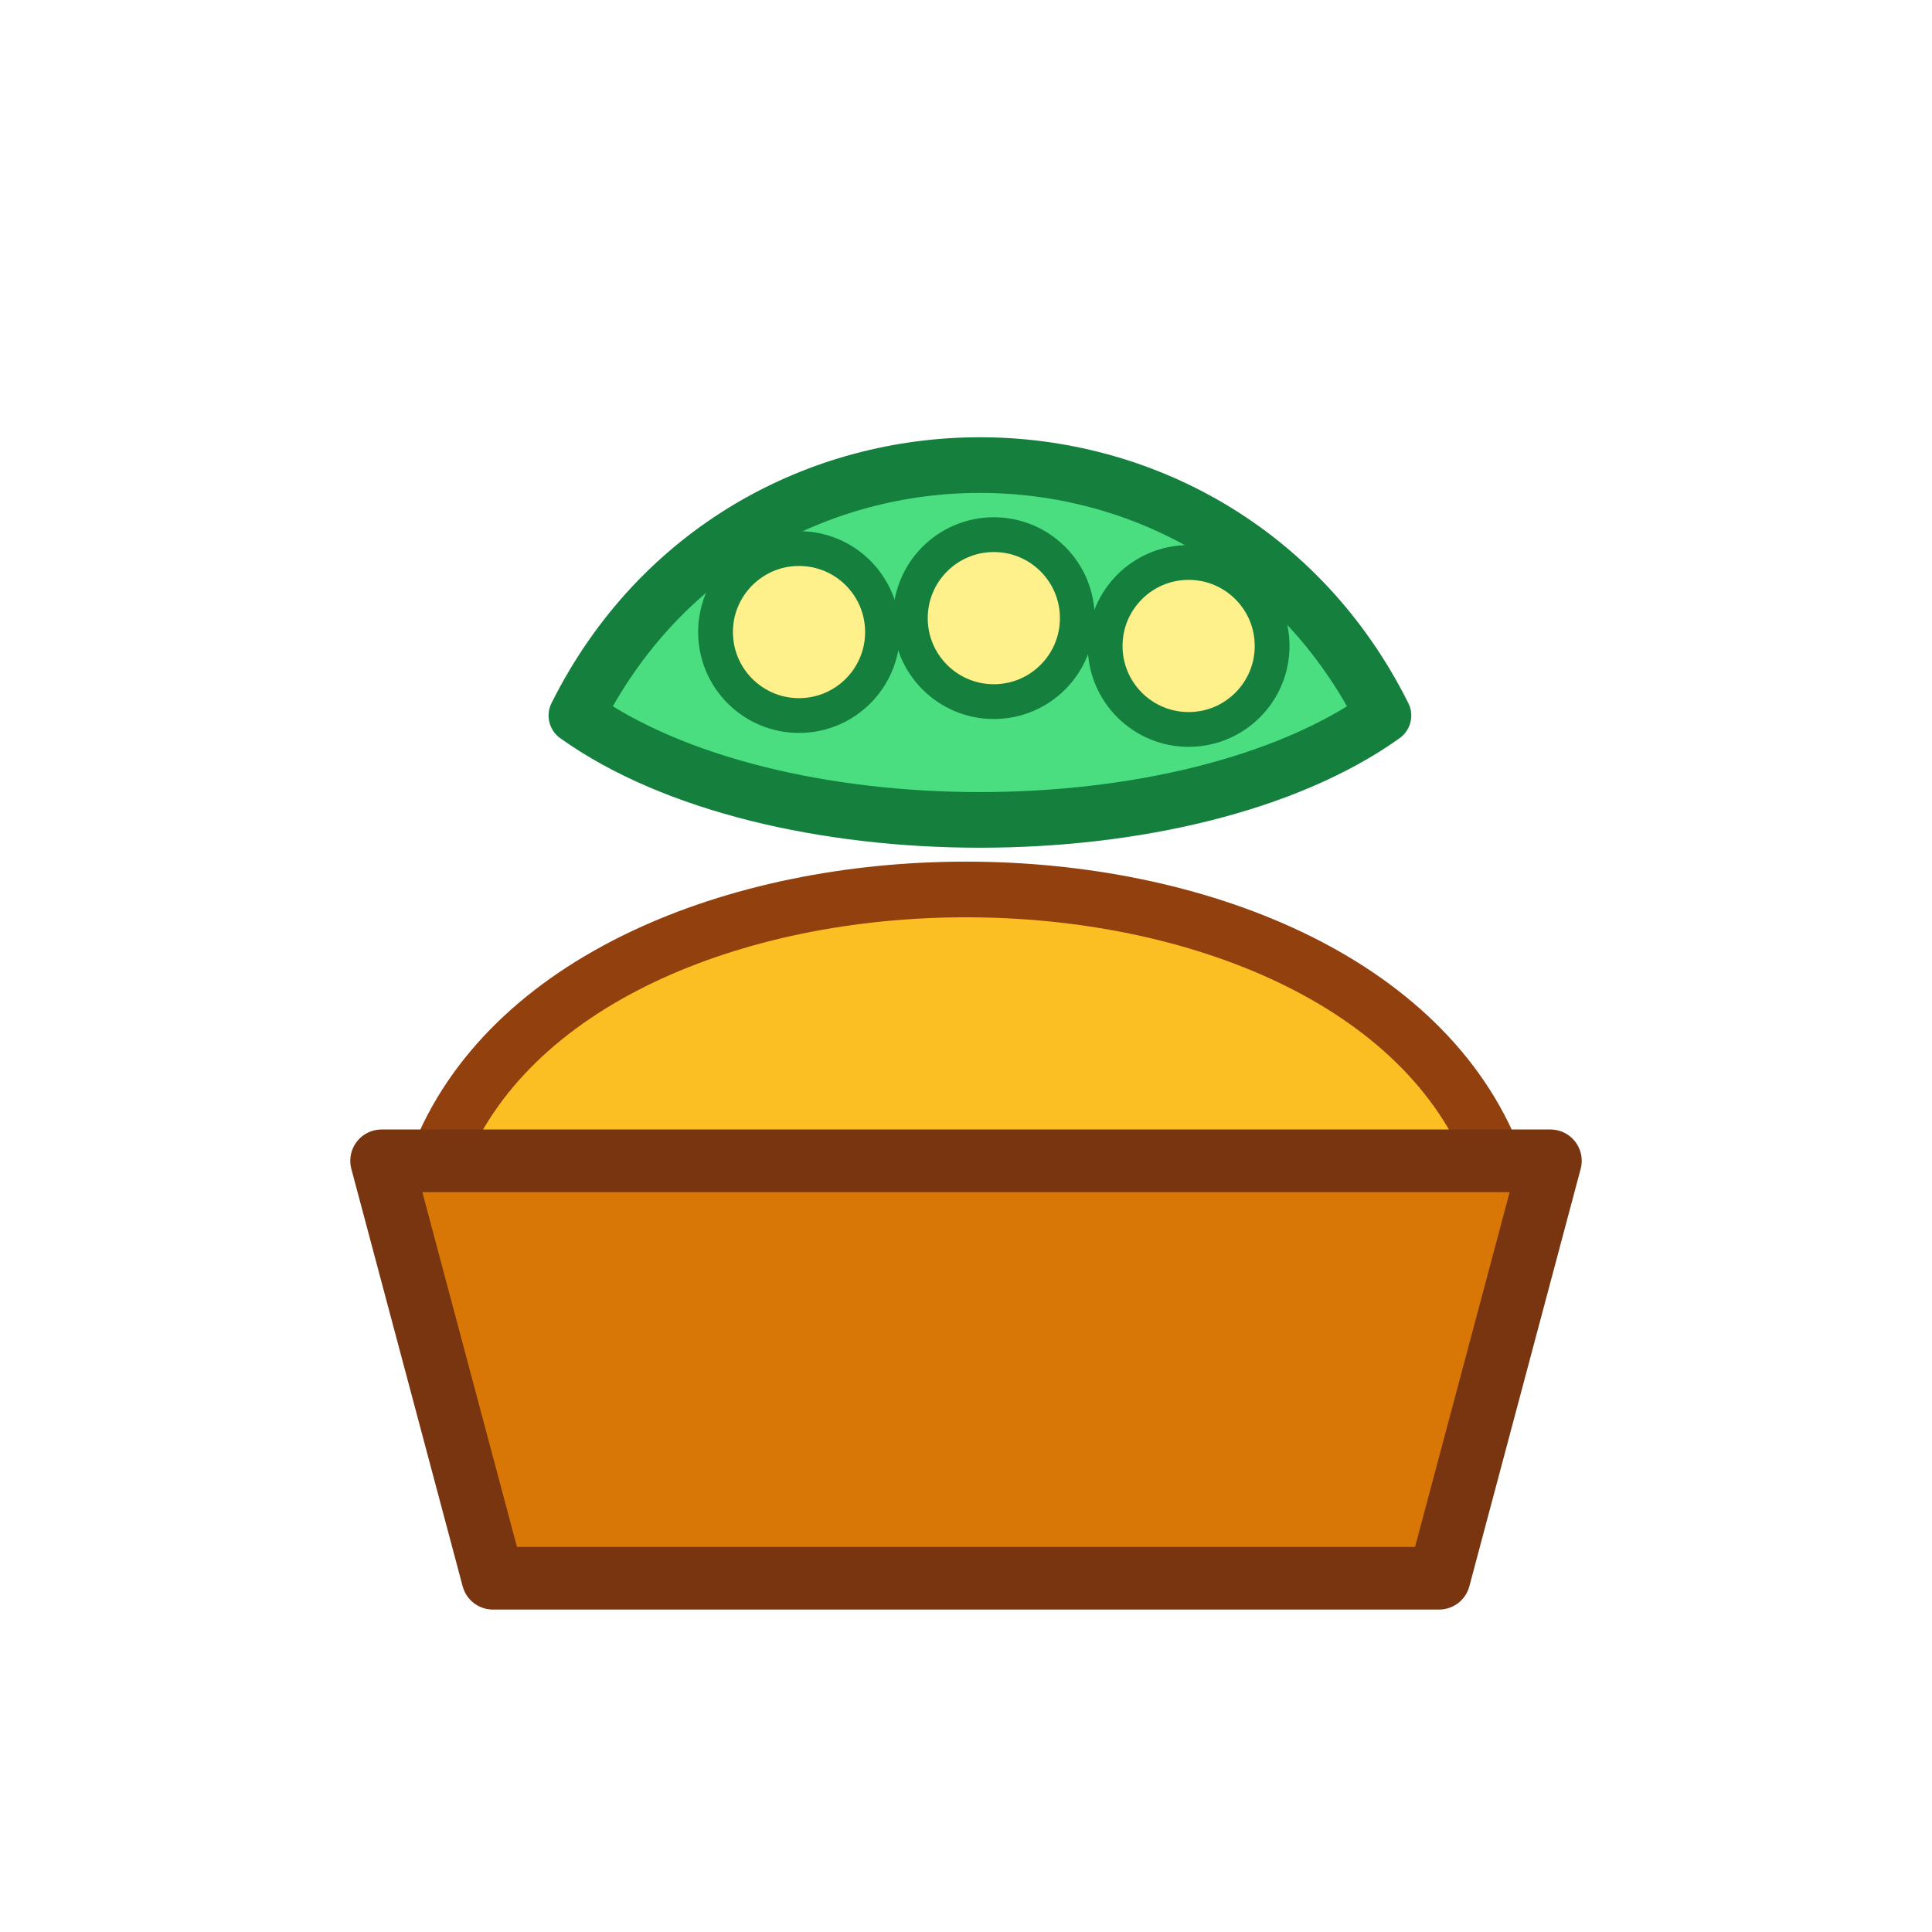
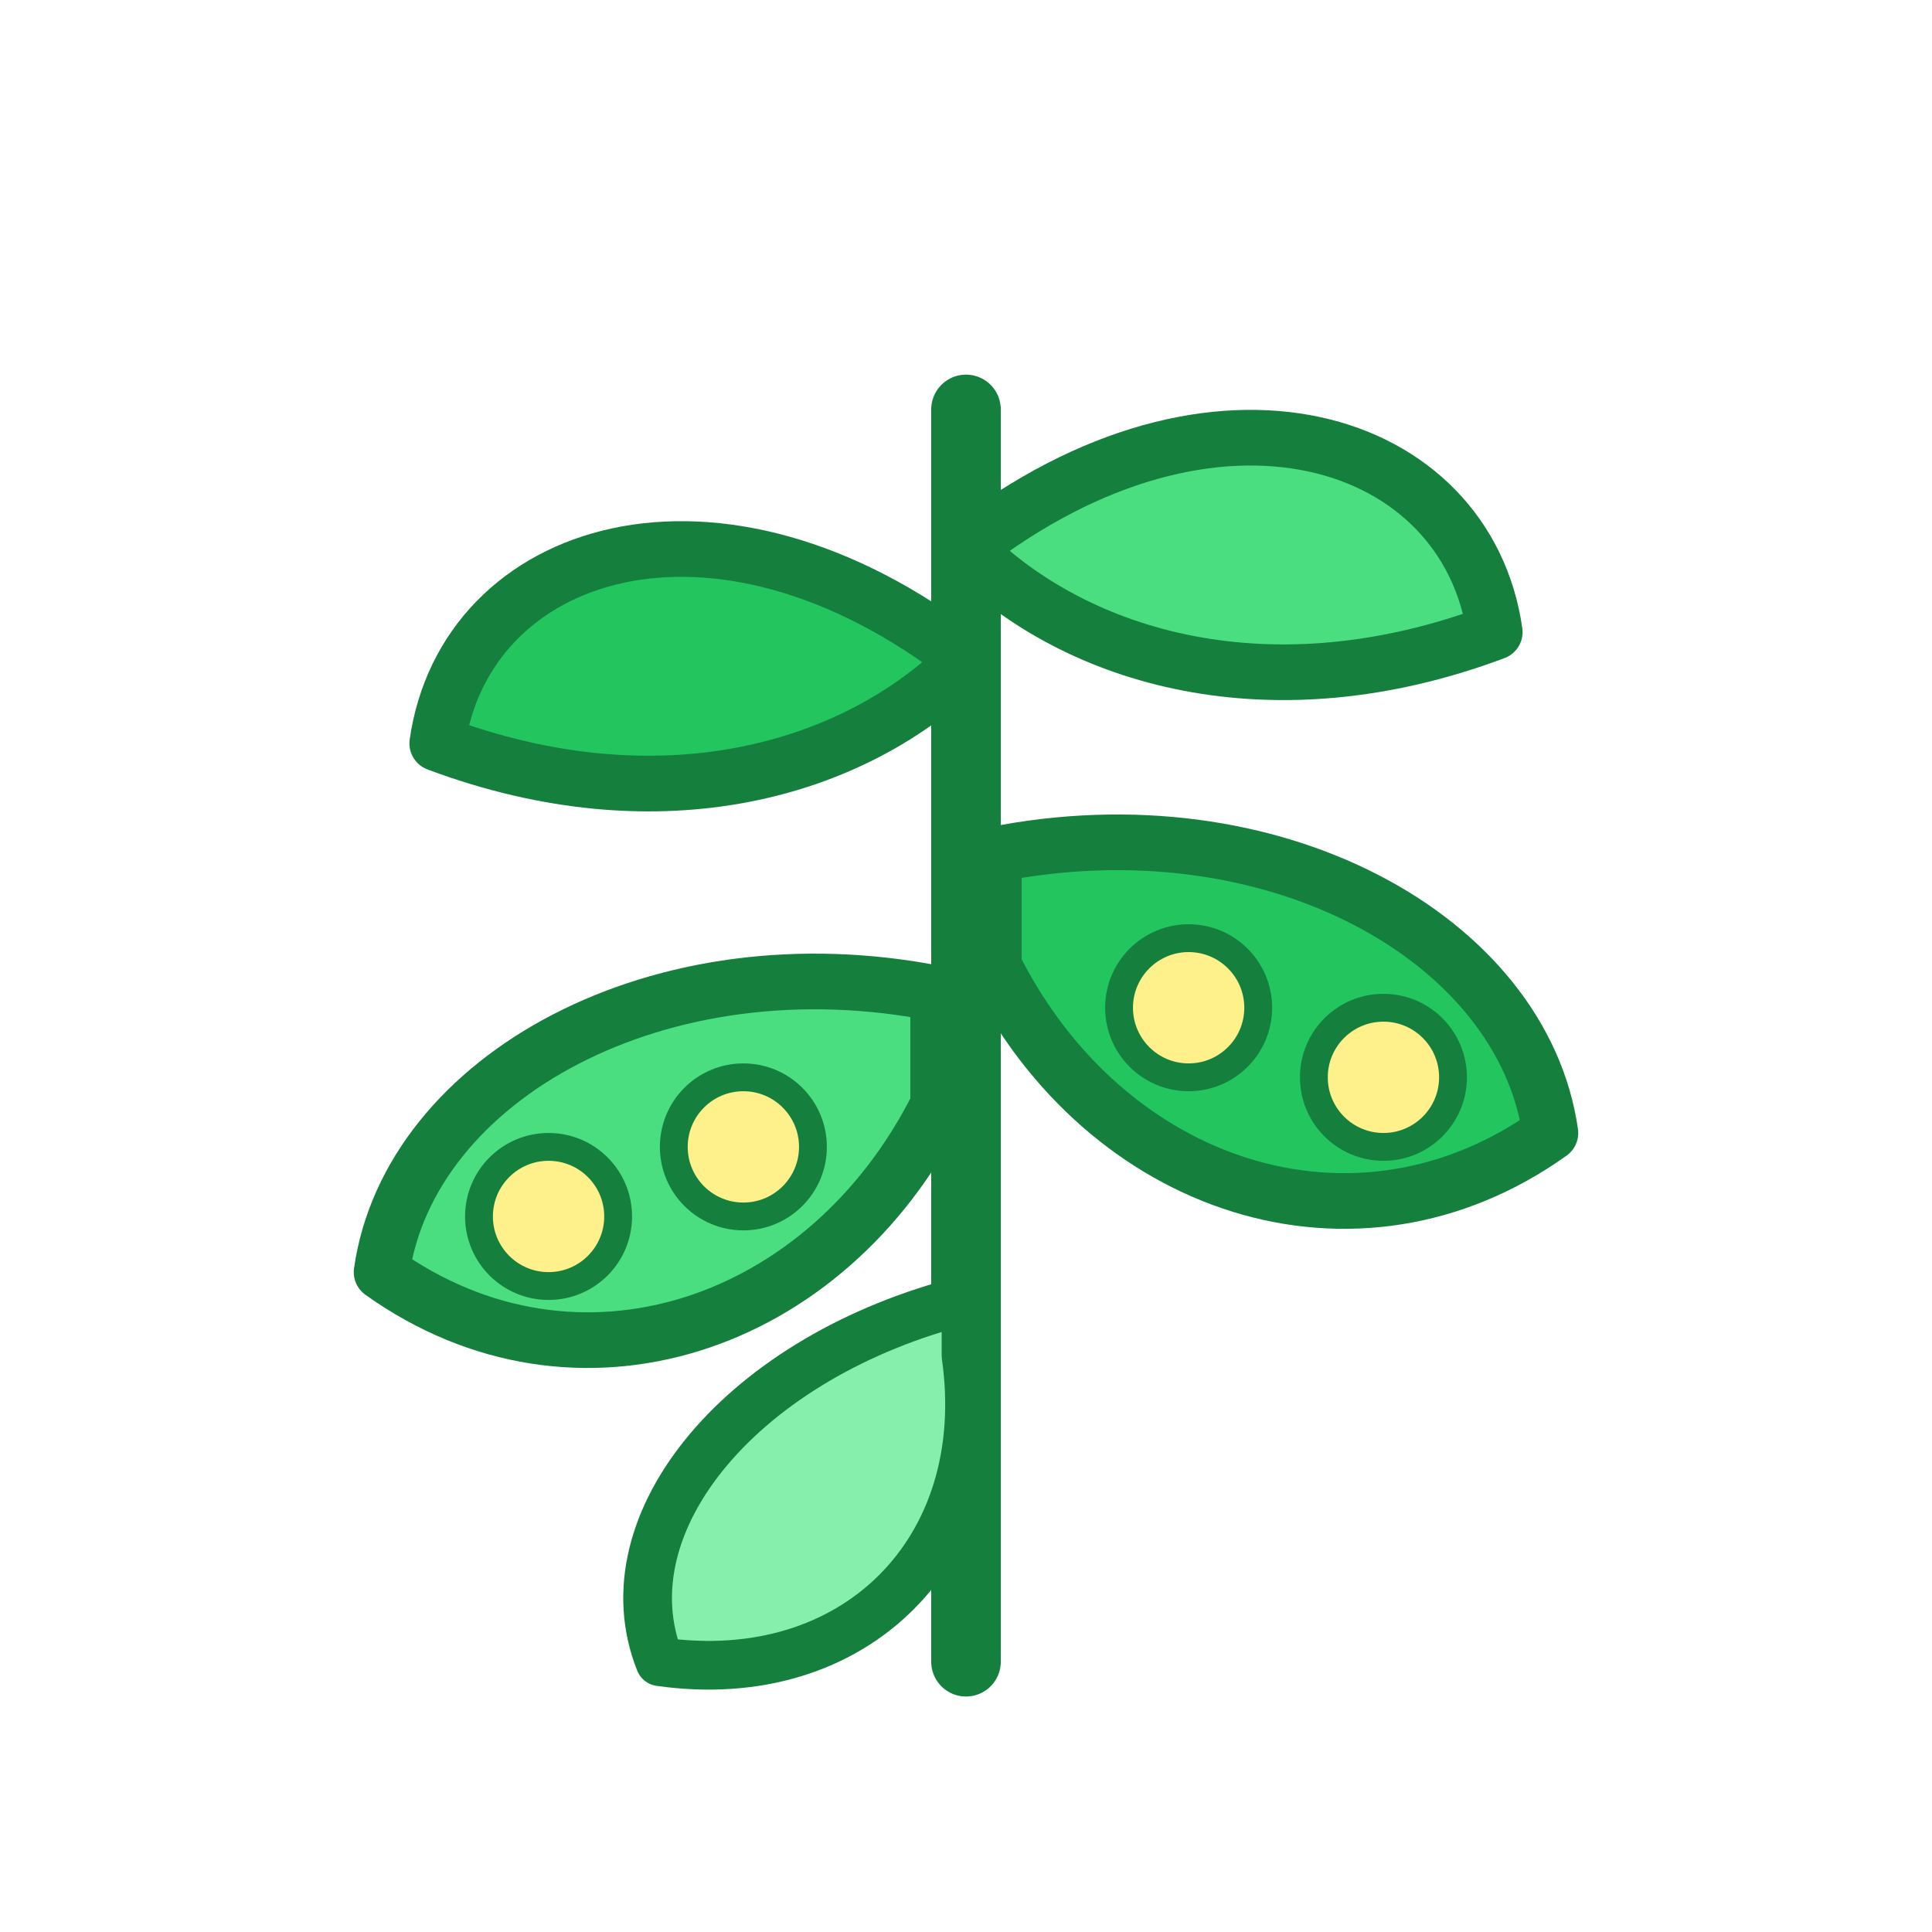
<svg xmlns="http://www.w3.org/2000/svg" viewBox="0 0 128 128" width="128" height="128">
  <g data-normalized="1" transform="translate(5, 5) scale(0.921875)" stroke-linecap="round" stroke-linejoin="round">
-     <path d="M26 78 C36 52 92 52 102 78 Z" fill="#FBBF24" stroke="#92400E" stroke-width="4" />
-     <path d="M22 78 L106 78 L98 108 L30 108 Z" fill="#D97706" stroke="#78350F" stroke-width="4.5" />
-     <path d="M36 46 C48 22 82 22 94 46 C80 56 50 56 36 46 Z" fill="#4ADE80" stroke="#15803D" stroke-width="4" />
-     <circle cx="52" cy="40" r="6" fill="#FEF08A" stroke="#15803D" stroke-width="2.5" />
-     <circle cx="66" cy="39" r="6" fill="#FEF08A" stroke="#15803D" stroke-width="2.5" />
-     <circle cx="80" cy="41" r="6" fill="#FEF08A" stroke="#15803D" stroke-width="2.5" />
+     <path d="M64 114 L64 24" stroke="#15803D" stroke-width="5" />
+     <path d="M64 42 C46 28 28 34 26 48 C42 54 56 50 64 42 Z" fill="#22C55E" stroke="#15803D" stroke-width="4" />
+     <path d="M64 34 C82 20 100 26 102 40 C86 46 72 42 64 34 Z" fill="#4ADE80" stroke="#15803D" stroke-width="4" />
+     <path d="M62 66 C42 62 24 72 22 86 C36 96 54 90 62 74 Z" fill="#4ADE80" stroke="#15803D" stroke-width="4" />
+     <circle cx="34" cy="82" r="5" fill="#FEF08A" stroke="#15803D" stroke-width="2" />
+     <circle cx="48" cy="77" r="5" fill="#FEF08A" stroke="#15803D" stroke-width="2" />
+     <path d="M66 56 C86 52 104 62 106 76 C92 86 74 80 66 64 Z" fill="#22C55E" stroke="#15803D" stroke-width="4" />
+     <circle cx="80" cy="67" r="5" fill="#FEF08A" stroke="#15803D" stroke-width="2" />
+     <circle cx="94" cy="72" r="5" fill="#FEF08A" stroke="#15803D" stroke-width="2" />
+     <path d="M64 88 C48 92 38 104 42 114 C56 116 66 106 64 92 Z" fill="#86EFAC" stroke="#15803D" stroke-width="3.5" />
  </g>
</svg>
